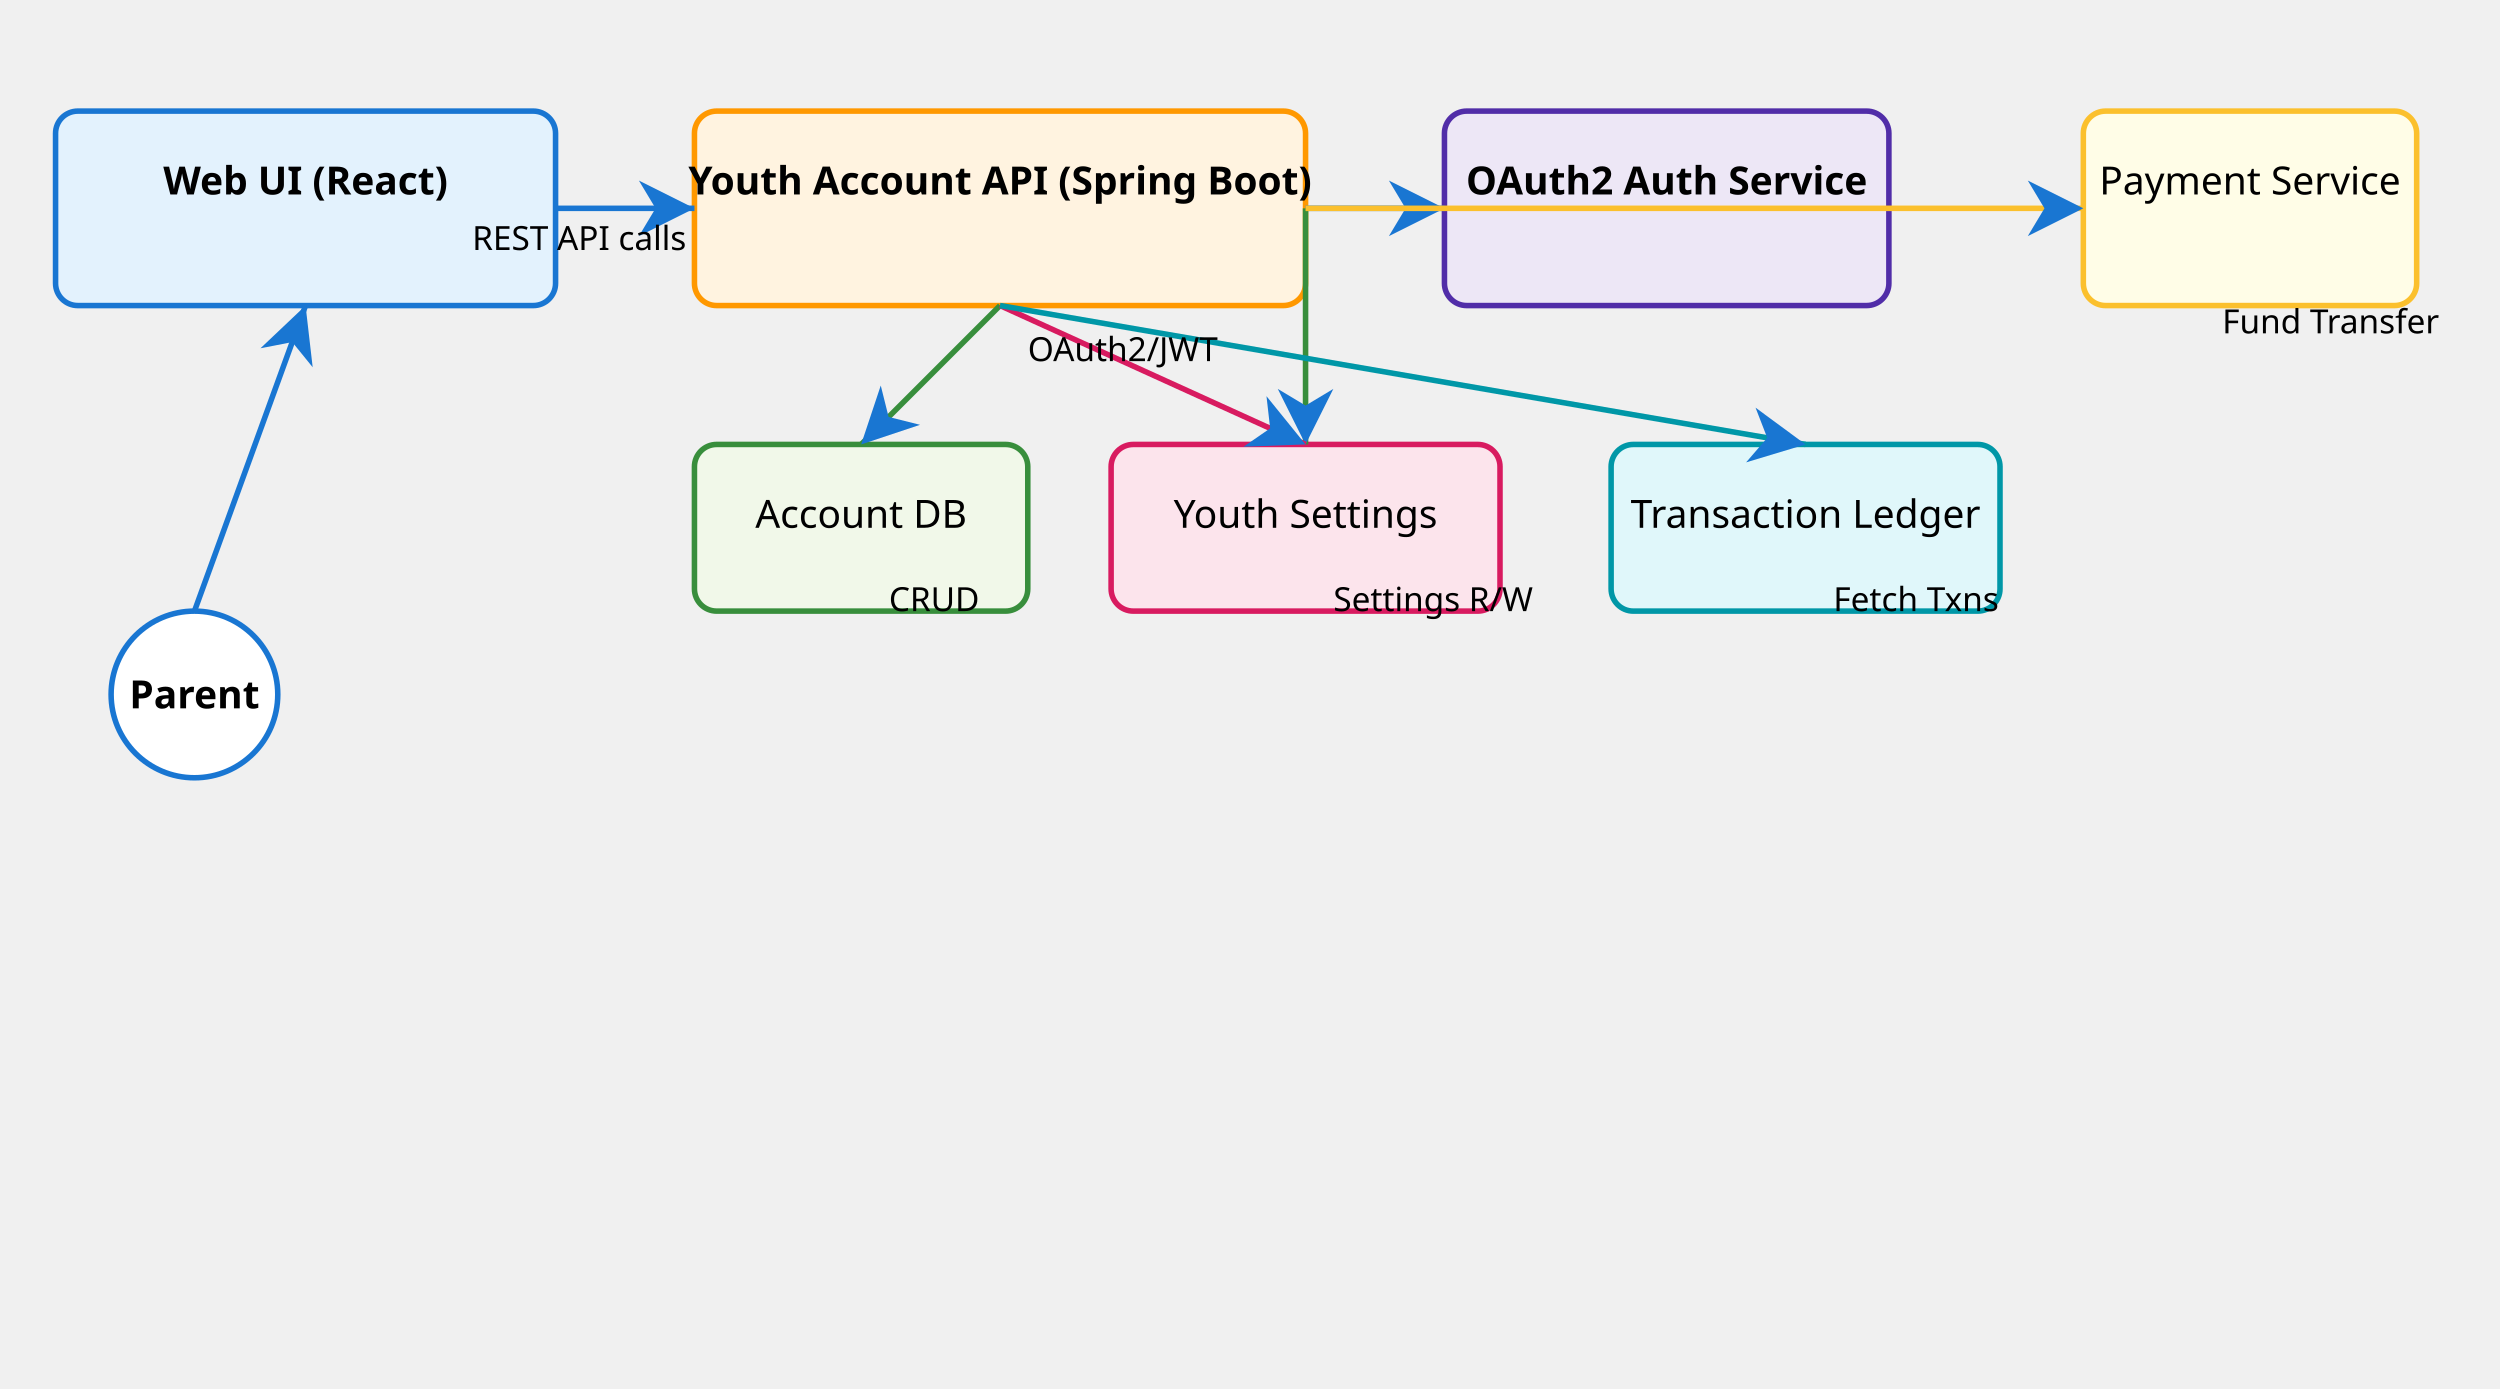
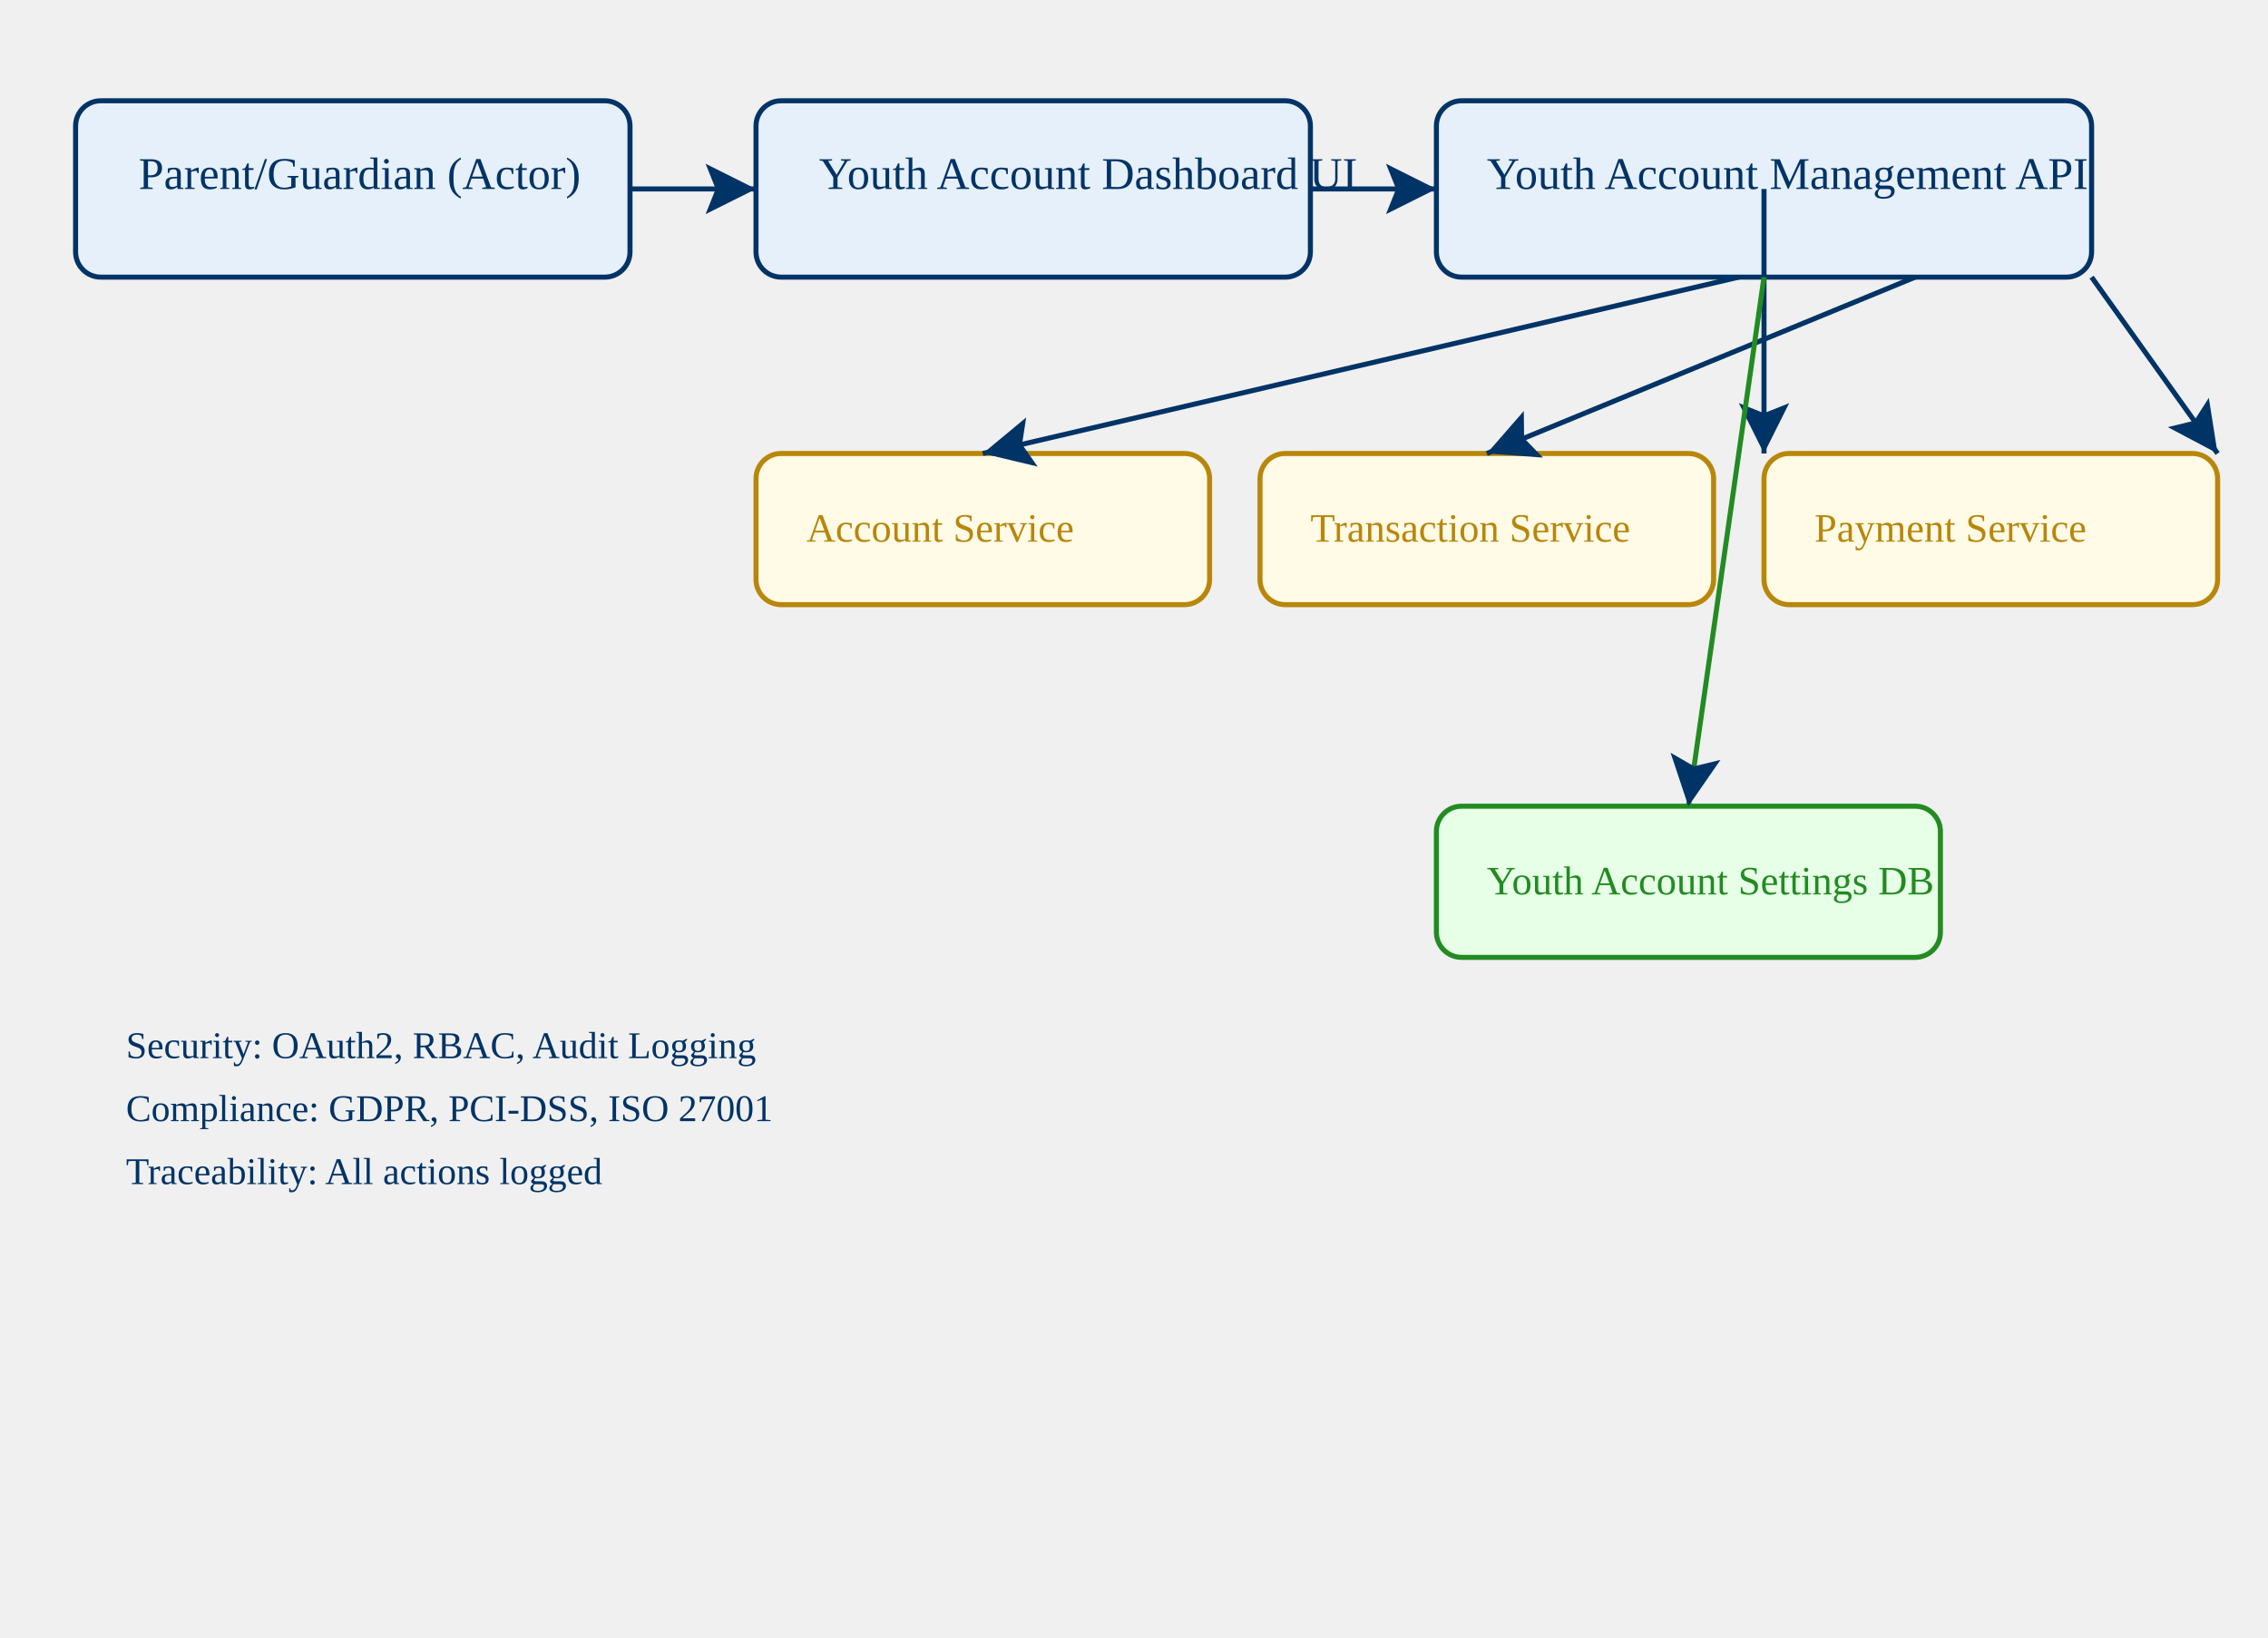
- <svg xmlns="http://www.w3.org/2000/svg" width="900" height="500">
-   <g font-family="sans-serif" font-size="14">
-     <rect x="20" y="40" width="180" height="70" fill="#e3f2fd" stroke="#1976d2" stroke-width="2" rx="8" />
-     <text x="110" y="70" text-anchor="middle" font-weight="bold">Web UI (React)</text>
-     <rect x="250" y="40" width="220" height="70" fill="#fff3e0" stroke="#ff9800" stroke-width="2" rx="8" />
-     <text x="360" y="70" text-anchor="middle" font-weight="bold">Youth Account API (Spring Boot)</text>
-     <rect x="520" y="40" width="160" height="70" fill="#ede7f6" stroke="#512da8" stroke-width="2" rx="8" />
-     <text x="600" y="70" text-anchor="middle" font-weight="bold">OAuth2 Auth Service</text>
-     <rect x="250" y="160" width="120" height="60" fill="#f1f8e9" stroke="#388e3c" stroke-width="2" rx="8" />
-     <text x="310" y="190" text-anchor="middle">Account DB</text>
-     <rect x="400" y="160" width="140" height="60" fill="#fce4ec" stroke="#d81b60" stroke-width="2" rx="8" />
-     <text x="470" y="190" text-anchor="middle">Youth Settings</text>
-     <rect x="580" y="160" width="140" height="60" fill="#e0f7fa" stroke="#0097a7" stroke-width="2" rx="8" />
-     <text x="650" y="190" text-anchor="middle">Transaction Ledger</text>
-     <rect x="750" y="40" width="120" height="70" fill="#fffde7" stroke="#fbc02d" stroke-width="2" rx="8" />
-     <text x="810" y="70" text-anchor="middle">Payment Service</text>
-     <circle cx="70" cy="250" r="30" fill="#fff" stroke="#1976d2" stroke-width="2" />
-     <text x="70" y="255" text-anchor="middle" font-weight="bold">Parent</text>
-     <line x1="70" y1="220" x2="110" y2="110" stroke="#1976d2" stroke-width="2" marker-end="url(#arrow)" />
-     <line x1="200" y1="75" x2="250" y2="75" stroke="#1976d2" stroke-width="2" marker-end="url(#arrow)" />
-     <line x1="470" y1="75" x2="520" y2="75" stroke="#1976d2" stroke-width="2" marker-end="url(#arrow)" />
-     <line x1="470" y1="75" x2="470" y2="160" stroke="#388e3c" stroke-width="2" marker-end="url(#arrow)" />
-     <line x1="360" y1="110" x2="310" y2="160" stroke="#388e3c" stroke-width="2" marker-end="url(#arrow)" />
-     <line x1="360" y1="110" x2="470" y2="160" stroke="#d81b60" stroke-width="2" marker-end="url(#arrow)" />
-     <line x1="360" y1="110" x2="650" y2="160" stroke="#0097a7" stroke-width="2" marker-end="url(#arrow)" />
-     <line x1="470" y1="75" x2="750" y2="75" stroke="#fbc02d" stroke-width="2" marker-end="url(#arrow)" />
+ <svg xmlns="http://www.w3.org/2000/svg" viewBox="0 0 900 650">
+   <g>
+     <rect x="30" y="40" width="220" height="70" rx="10" fill="#e6f0fa" stroke="#003366" stroke-width="2" />
+     <text x="55" y="75" font-size="18" fill="#003366">Parent/Guardian (Actor)</text>
+     <rect x="300" y="40" width="220" height="70" rx="10" fill="#e6f0fa" stroke="#003366" stroke-width="2" />
+     <text x="325" y="75" font-size="18" fill="#003366">Youth Account Dashboard UI</text>
+     <rect x="570" y="40" width="260" height="70" rx="10" fill="#e6f0fa" stroke="#003366" stroke-width="2" />
+     <text x="590" y="75" font-size="18" fill="#003366">Youth Account Management API</text>
+     <rect x="300" y="180" width="180" height="60" rx="10" fill="#fffbe6" stroke="#b8860b" stroke-width="2" />
+     <text x="320" y="215" font-size="16" fill="#b8860b">Account Service</text>
+     <rect x="500" y="180" width="180" height="60" rx="10" fill="#fffbe6" stroke="#b8860b" stroke-width="2" />
+     <text x="520" y="215" font-size="16" fill="#b8860b">Transaction Service</text>
+     <rect x="700" y="180" width="180" height="60" rx="10" fill="#fffbe6" stroke="#b8860b" stroke-width="2" />
+     <text x="720" y="215" font-size="16" fill="#b8860b">Payment Service</text>
+     <rect x="570" y="320" width="200" height="60" rx="10" fill="#e6ffe6" stroke="#228b22" stroke-width="2" />
+     <text x="590" y="355" font-size="16" fill="#228b22">Youth Account Settings DB</text>
+     <line x1="250" y1="75" x2="300" y2="75" stroke="#003366" stroke-width="2" marker-end="url(#arrow)" />
+     <line x1="520" y1="75" x2="570" y2="75" stroke="#003366" stroke-width="2" marker-end="url(#arrow)" />
+     <line x1="700" y1="75" x2="700" y2="180" stroke="#003366" stroke-width="2" marker-end="url(#arrow)" />
+     <line x1="690" y1="110" x2="390" y2="180" stroke="#003366" stroke-width="2" marker-end="url(#arrow)" />
+     <line x1="760" y1="110" x2="590" y2="180" stroke="#003366" stroke-width="2" marker-end="url(#arrow)" />
+     <line x1="830" y1="110" x2="880" y2="180" stroke="#003366" stroke-width="2" marker-end="url(#arrow)" />
+     <line x1="700" y1="110" x2="670" y2="320" stroke="#228b22" stroke-width="2" marker-end="url(#arrow)" />
    <defs>
      <marker id="arrow" markerWidth="10" markerHeight="10" refX="10" refY="5" orient="auto" markerUnits="strokeWidth">
-         <path d="M0,0 L10,5 L0,10 L3,5 Z" fill="#1976d2" />
+         <path d="M0,0 L10,5 L0,10 L2,5 z" fill="#003366" />
      </marker>
    </defs>
-     <text x="170" y="90" font-size="12">REST API calls</text>
-     <text x="370" y="130" font-size="12">OAuth2/JWT</text>
-     <text x="320" y="220" font-size="12">CRUD</text>
-     <text x="480" y="220" font-size="12">Settings R/W</text>
-     <text x="660" y="220" font-size="12">Fetch Txns</text>
-     <text x="800" y="120" font-size="12">Fund Transfer</text>
+     <text x="50" y="420" font-size="15" fill="#003366">Security: OAuth2, RBAC, Audit Logging</text>
+     <text x="50" y="445" font-size="15" fill="#003366">Compliance: GDPR, PCI-DSS, ISO 27001</text>
+     <text x="50" y="470" font-size="15" fill="#003366">Traceability: All actions logged</text>
  </g>
</svg>
